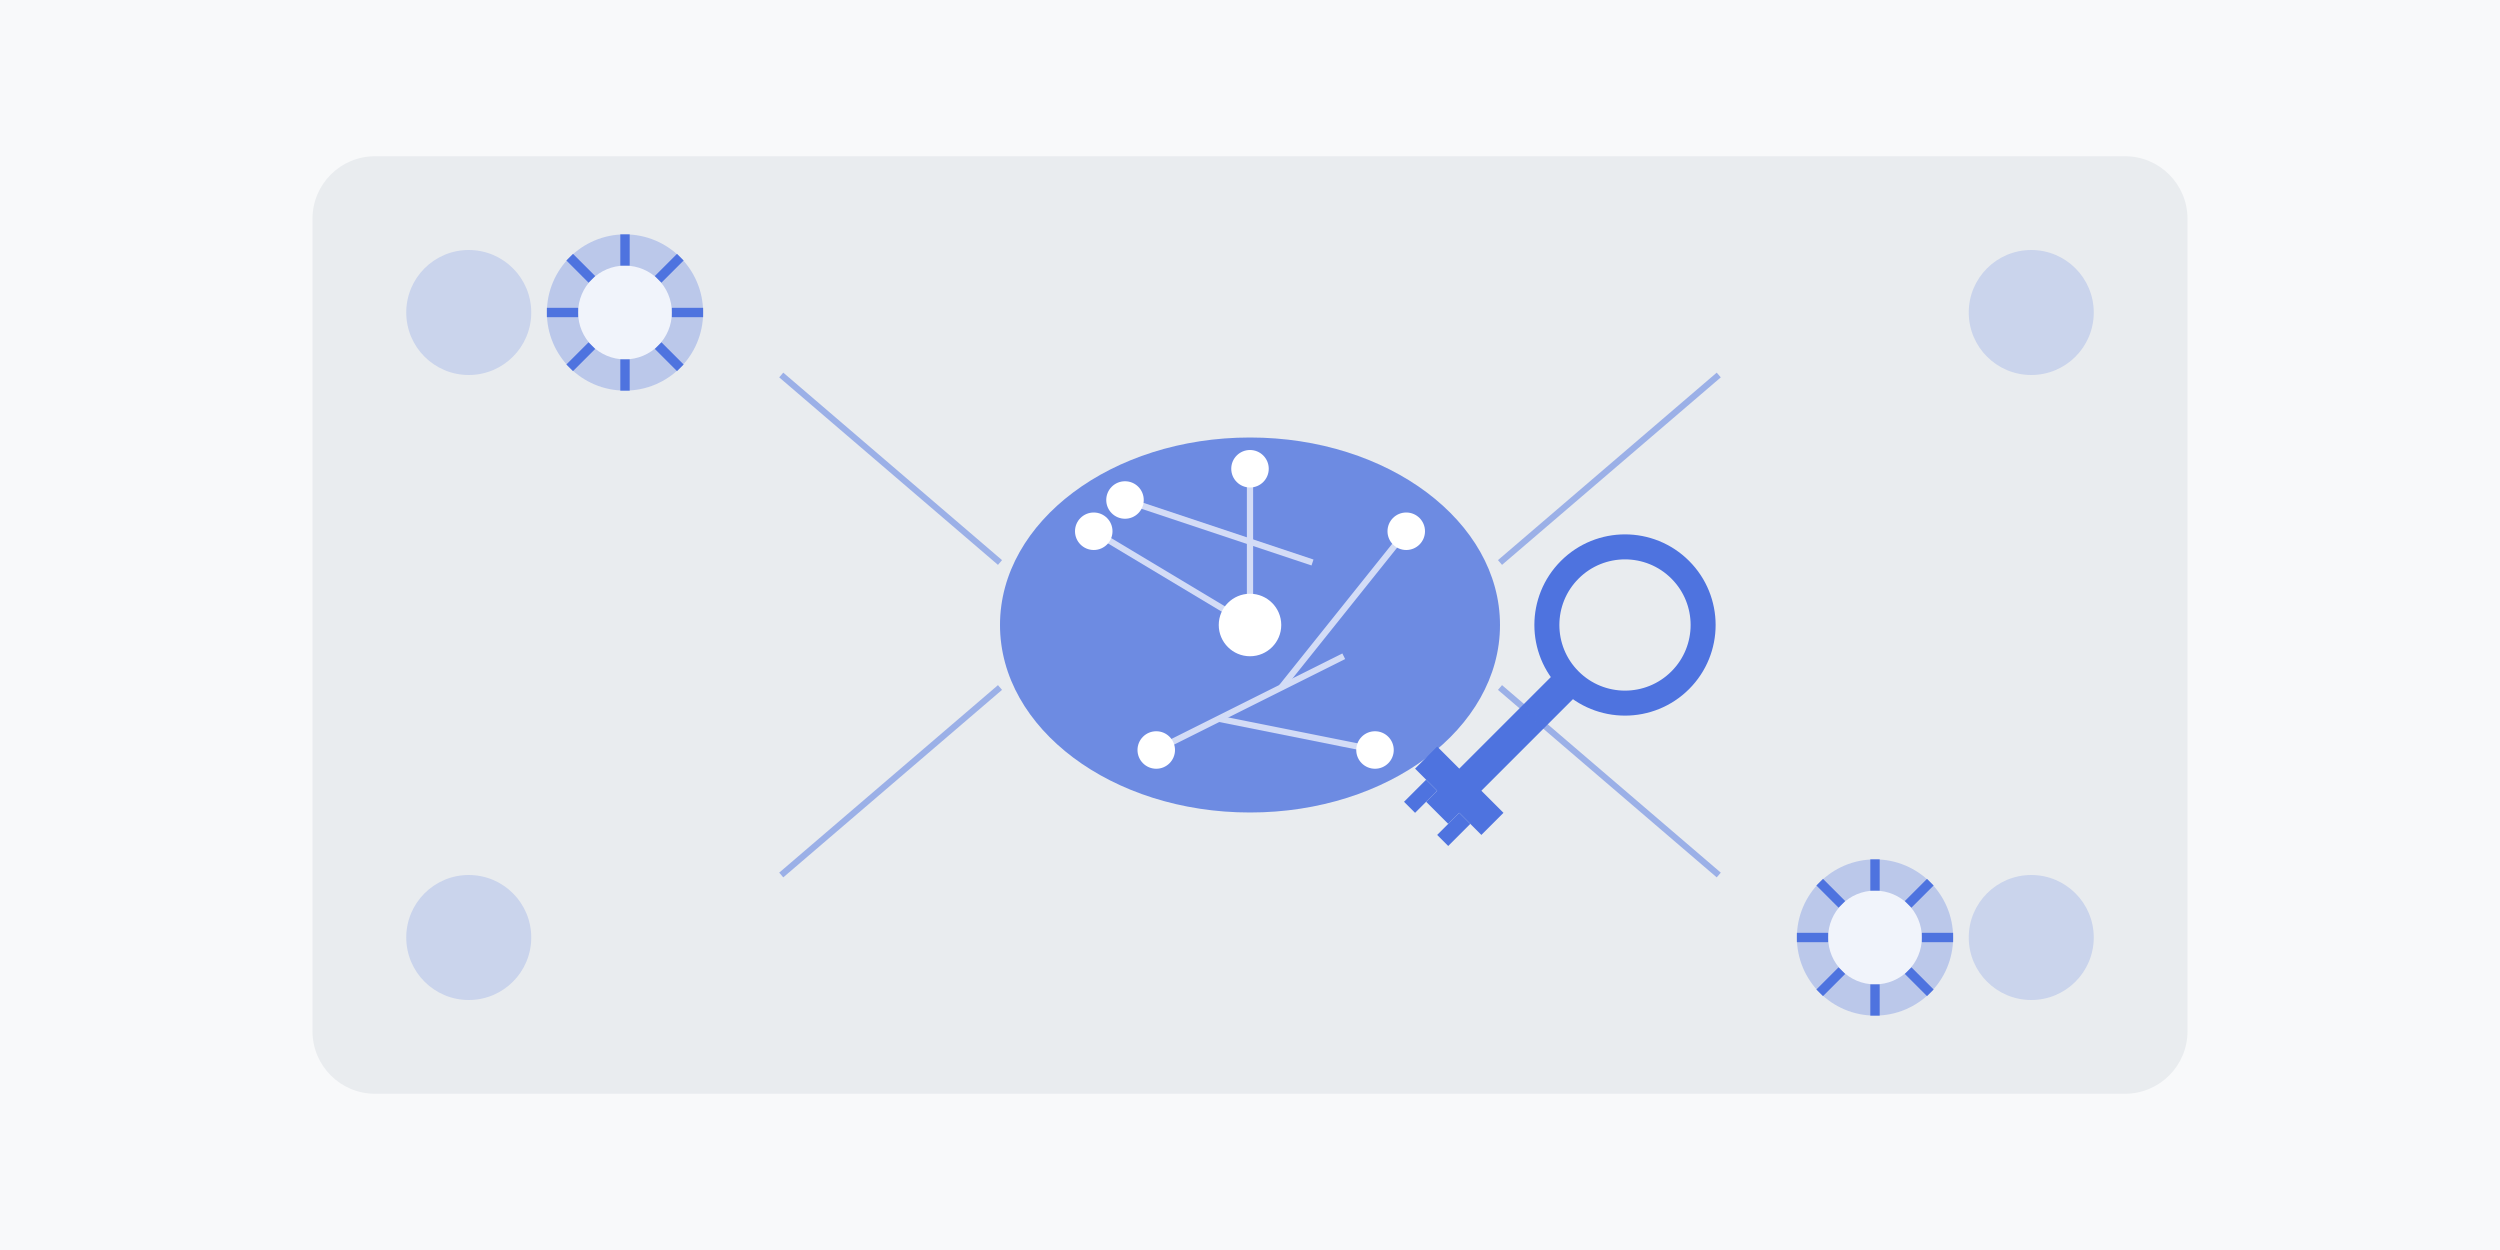
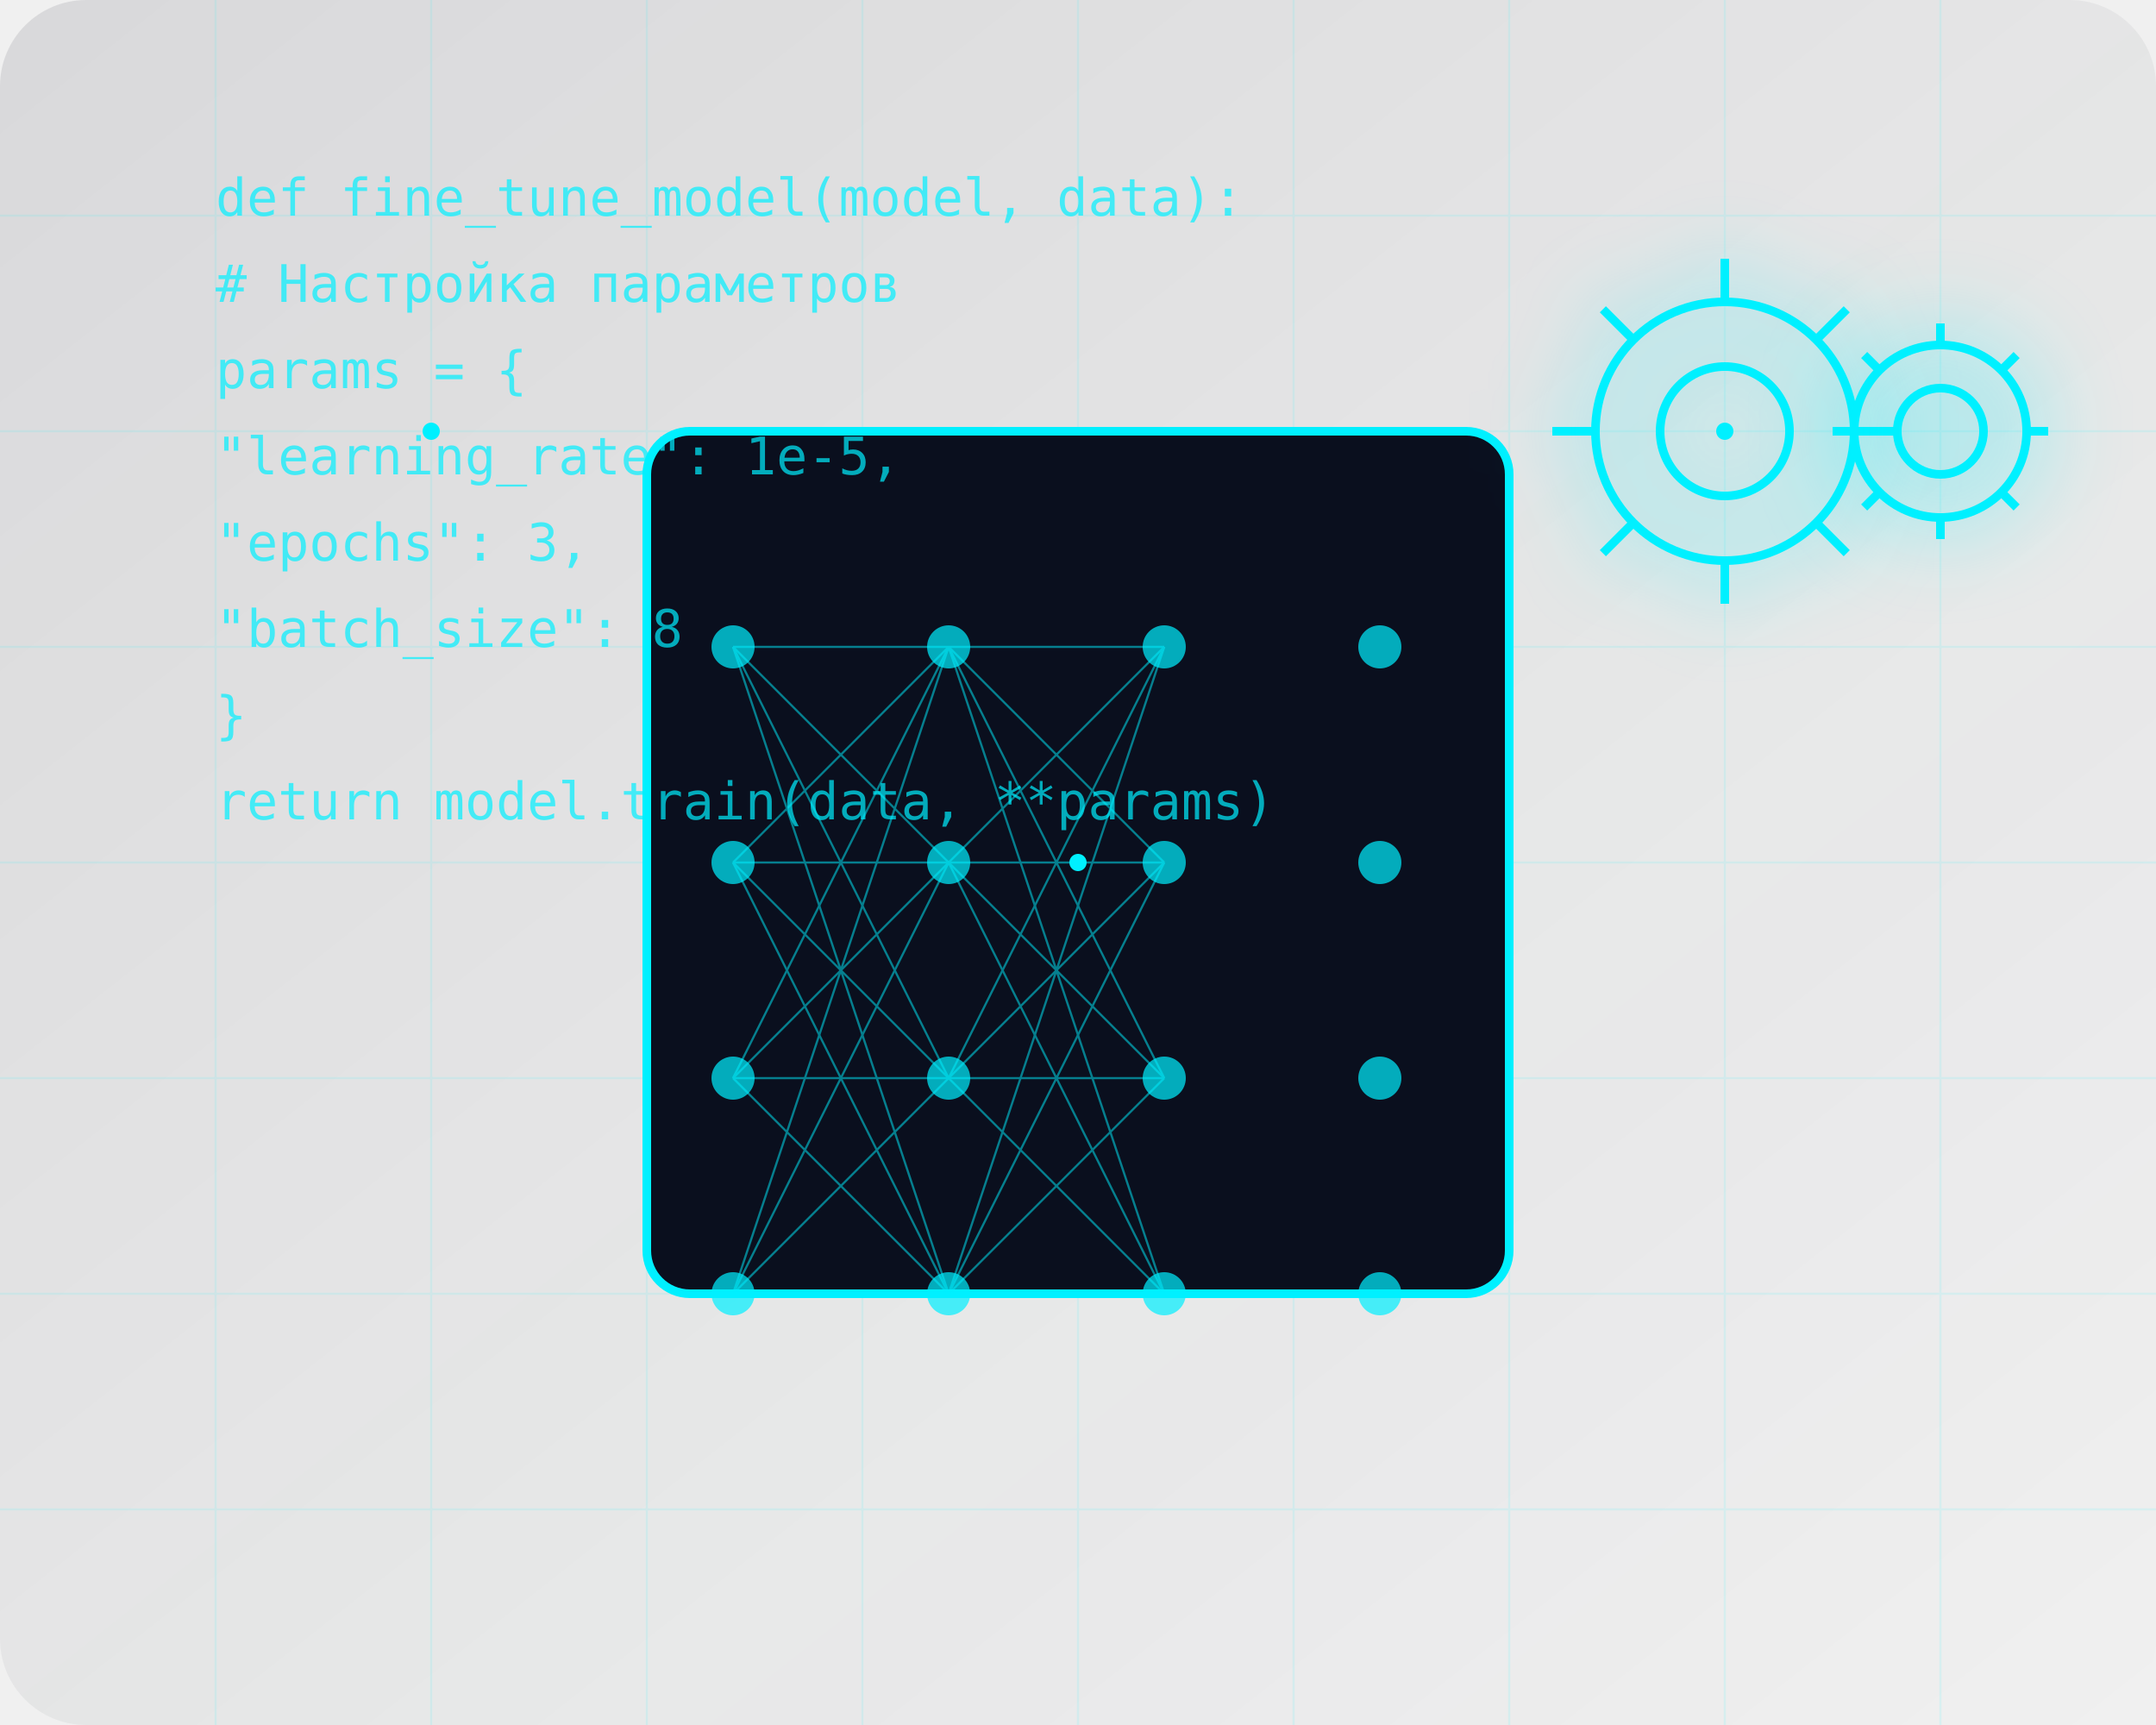
- <svg xmlns="http://www.w3.org/2000/svg" width="800" height="400" viewBox="0 0 800 400">
-   <rect width="800" height="400" fill="#f8f9fa" />
-   <rect x="100" y="50" width="600" height="300" rx="20" ry="20" fill="#e9ecef" />
-   <g transform="translate(400, 200)">
-     <ellipse cx="0" cy="0" rx="80" ry="60" fill="#4e73df" opacity="0.8" />
-     <g stroke="#ffffff" stroke-width="2" opacity="0.7">
-       <line x1="-50" y1="-30" x2="0" y2="0" />
-       <line x1="-40" y1="-40" x2="20" y2="-20" />
-       <line x1="-30" y1="40" x2="30" y2="10" />
-       <line x1="50" y1="-30" x2="10" y2="20" />
-       <line x1="40" y1="40" x2="-10" y2="30" />
-       <line x1="0" y1="-50" x2="0" y2="0" />
-     </g>
-     <g fill="#ffffff">
-       <circle cx="-50" cy="-30" r="6" />
-       <circle cx="-40" cy="-40" r="6" />
-       <circle cx="-30" cy="40" r="6" />
-       <circle cx="50" cy="-30" r="6" />
-       <circle cx="40" cy="40" r="6" />
-       <circle cx="0" cy="-50" r="6" />
-       <circle cx="0" cy="0" r="10" />
-     </g>
-     <g transform="translate(120, 0) rotate(45)">
-       <circle cx="0" cy="0" r="25" stroke="#4e73df" stroke-width="8" fill="none" />
-       <rect x="-5" y="25" width="10" height="60" fill="#4e73df" />
-       <rect x="-15" y="70" width="30" height="10" fill="#4e73df" />
-       <rect x="-10" y="80" width="5" height="10" fill="#4e73df" />
-       <rect x="5" y="80" width="5" height="10" fill="#4e73df" />
+ <svg xmlns="http://www.w3.org/2000/svg" width="500" height="400" viewBox="0 0 500 400" fill="none">
+   <defs>
+     <linearGradient id="bgGradient" x1="0%" y1="0%" x2="100%" y2="100%">
+       <stop offset="0%" stop-color="#0A0F1E" stop-opacity="0.1" />
+       <stop offset="100%" stop-color="#0A0F1E" stop-opacity="0" />
+     </linearGradient>
+     <linearGradient id="glowGradient" x1="50%" y1="0%" x2="50%" y2="100%">
+       <stop offset="0%" stop-color="#00F0FF" stop-opacity="0.2" />
+       <stop offset="100%" stop-color="#00F0FF" stop-opacity="0" />
+     </linearGradient>
+     <filter id="glow" x="-50%" y="-50%" width="200%" height="200%">
+       <feGaussianBlur in="SourceGraphic" stdDeviation="10" result="blur" />
+       <feComposite in="blur" operator="over" in2="SourceGraphic" />
+     </filter>
+   </defs>
+   <rect width="500" height="400" fill="url(#bgGradient)" rx="20" />
+   <g opacity="0.1" stroke="#00F0FF" stroke-width="0.5">
+     <line x1="50" y1="0" x2="50" y2="400" />
+     <line x1="100" y1="0" x2="100" y2="400" />
+     <line x1="150" y1="0" x2="150" y2="400" />
+     <line x1="200" y1="0" x2="200" y2="400" />
+     <line x1="250" y1="0" x2="250" y2="400" />
+     <line x1="300" y1="0" x2="300" y2="400" />
+     <line x1="350" y1="0" x2="350" y2="400" />
+     <line x1="400" y1="0" x2="400" y2="400" />
+     <line x1="450" y1="0" x2="450" y2="400" />
+     <line x1="0" y1="50" x2="500" y2="50" />
+     <line x1="0" y1="100" x2="500" y2="100" />
+     <line x1="0" y1="150" x2="500" y2="150" />
+     <line x1="0" y1="200" x2="500" y2="200" />
+     <line x1="0" y1="250" x2="500" y2="250" />
+     <line x1="0" y1="300" x2="500" y2="300" />
+     <line x1="0" y1="350" x2="500" y2="350" />
+   </g>
+   <g transform="translate(150, 100)">
+     <rect x="0" y="0" width="200" height="200" rx="10" fill="#0A0F1E" stroke="#00F0FF" stroke-width="2" />
+     <g transform="translate(20, 20)">
+       <g>
+         <circle cx="0" cy="30" r="5" fill="#00F0FF" opacity="0.7" />
+         <circle cx="0" cy="80" r="5" fill="#00F0FF" opacity="0.7" />
+         <circle cx="0" cy="130" r="5" fill="#00F0FF" opacity="0.7" />
+         <circle cx="0" cy="180" r="5" fill="#00F0FF" opacity="0.7" />
+       </g>
+       <g>
+         <circle cx="50" cy="30" r="5" fill="#00F0FF" opacity="0.7" />
+         <circle cx="50" cy="80" r="5" fill="#00F0FF" opacity="0.7" />
+         <circle cx="50" cy="130" r="5" fill="#00F0FF" opacity="0.7" />
+         <circle cx="50" cy="180" r="5" fill="#00F0FF" opacity="0.7" />
+       </g>
+       <g>
+         <circle cx="100" cy="30" r="5" fill="#00F0FF" opacity="0.7" />
+         <circle cx="100" cy="80" r="5" fill="#00F0FF" opacity="0.7" />
+         <circle cx="100" cy="130" r="5" fill="#00F0FF" opacity="0.7" />
+         <circle cx="100" cy="180" r="5" fill="#00F0FF" opacity="0.7" />
+       </g>
+       <g>
+         <circle cx="150" cy="30" r="5" fill="#00F0FF" opacity="0.7" />
+         <circle cx="150" cy="80" r="5" fill="#00F0FF" opacity="0.7" />
+         <circle cx="150" cy="130" r="5" fill="#00F0FF" opacity="0.7" />
+         <circle cx="150" cy="180" r="5" fill="#00F0FF" opacity="0.7" />
+       </g>
+       <g stroke="#00F0FF" stroke-width="0.5" opacity="0.5">
+         <line x1="0" y1="30" x2="50" y2="30" />
+         <line x1="0" y1="30" x2="50" y2="80" />
+         <line x1="0" y1="30" x2="50" y2="130" />
+         <line x1="0" y1="30" x2="50" y2="180" />
+         <line x1="0" y1="80" x2="50" y2="30" />
+         <line x1="0" y1="80" x2="50" y2="80" />
+         <line x1="0" y1="80" x2="50" y2="130" />
+         <line x1="0" y1="80" x2="50" y2="180" />
+         <line x1="0" y1="130" x2="50" y2="30" />
+         <line x1="0" y1="130" x2="50" y2="80" />
+         <line x1="0" y1="130" x2="50" y2="130" />
+         <line x1="0" y1="130" x2="50" y2="180" />
+         <line x1="0" y1="180" x2="50" y2="30" />
+         <line x1="0" y1="180" x2="50" y2="80" />
+         <line x1="0" y1="180" x2="50" y2="130" />
+         <line x1="0" y1="180" x2="50" y2="180" />
+         <line x1="50" y1="30" x2="100" y2="30" />
+         <line x1="50" y1="30" x2="100" y2="80" />
+         <line x1="50" y1="30" x2="100" y2="130" />
+         <line x1="50" y1="30" x2="100" y2="180" />
+         <line x1="50" y1="80" x2="100" y2="30" />
+         <line x1="50" y1="80" x2="100" y2="80" />
+         <line x1="50" y1="80" x2="100" y2="130" />
+         <line x1="50" y1="80" x2="100" y2="180" />
+         <line x1="50" y1="130" x2="100" y2="30" />
+         <line x1="50" y1="130" x2="100" y2="80" />
+         <line x1="50" y1="130" x2="100" y2="130" />
+         <line x1="50" y1="130" x2="100" y2="180" />
+         <line x1="50" y1="180" x2="100" y2="30" />
+         <line x1="50" y1="180" x2="100" y2="80" />
+         <line x1="50" y1="180" x2="100" y2="130" />
+         <line x1="50" y1="180" x2="100" y2="180" />
+       </g>
    </g>
  </g>
-   <g transform="translate(200, 100)">
-     <circle cx="0" cy="0" r="25" fill="#4e73df" opacity="0.3" />
-     <circle cx="0" cy="0" r="15" fill="#ffffff" opacity="0.8" />
-     <g stroke="#4e73df" stroke-width="3">
-       <line x1="0" y1="-15" x2="0" y2="-25" />
-       <line x1="10.6" y1="-10.6" x2="17.7" y2="-17.7" />
-       <line x1="15" y1="0" x2="25" y2="0" />
-       <line x1="10.6" y1="10.6" x2="17.7" y2="17.7" />
-       <line x1="0" y1="15" x2="0" y2="25" />
-       <line x1="-10.6" y1="10.6" x2="-17.7" y2="17.7" />
-       <line x1="-15" y1="0" x2="-25" y2="0" />
-       <line x1="-10.6" y1="-10.6" x2="-17.7" y2="-17.7" />
+   <g transform="translate(50, 50)">
+     <text x="0" y="0" fill="#00F0FF" opacity="0.7" font-family="monospace" font-size="12">
+       <tspan x="0" y="0">def fine_tune_model(model, data):</tspan>
+       <tspan x="0" y="20">    # Настройка параметров</tspan>
+       <tspan x="0" y="40">    params = {</tspan>
+       <tspan x="0" y="60">        "learning_rate": 1e-5,</tspan>
+       <tspan x="0" y="80">        "epochs": 3,</tspan>
+       <tspan x="0" y="100">        "batch_size": 8</tspan>
+       <tspan x="0" y="120">    }</tspan>
+       <tspan x="0" y="140">    return model.train(data, **params)</tspan>
+     </text>
+   </g>
+   <g transform="translate(400, 100)">
+     <g transform="rotate(0, 0, 0)" filter="url(#glow)">
+       <circle cx="0" cy="0" r="30" fill="none" stroke="#00F0FF" stroke-width="2" />
+       <path d="M0,-40 L0,-30 M28.28,-28.28 L21.21,-21.21 M40,0 L30,0 M28.28,28.28 L21.21,21.21 M0,40 L0,30 M-28.28,28.28 L-21.21,21.21 M-40,0 L-30,0 M-28.28,-28.28 L-21.21,-21.21" stroke="#00F0FF" stroke-width="2" />
+       <circle cx="0" cy="0" r="15" fill="none" stroke="#00F0FF" stroke-width="2" />
+       <animateTransform attributeName="transform" attributeType="XML" type="rotate" from="0 0 0" to="360 0 0" dur="20s" repeatCount="indefinite" />
+     </g>
+     <g transform="translate(50, 0) rotate(0, 0, 0)" filter="url(#glow)">
+       <circle cx="0" cy="0" r="20" fill="none" stroke="#00F0FF" stroke-width="2" />
+       <path d="M0,-25 L0,-20 M17.68,-17.68 L14.14,-14.14 M25,0 L20,0 M17.68,17.68 L14.14,14.14 M0,25 L0,20 M-17.68,17.68 L-14.14,14.14 M-25,0 L-20,0 M-17.68,-17.68 L-14.14,-14.14" stroke="#00F0FF" stroke-width="2" />
+       <circle cx="0" cy="0" r="10" fill="none" stroke="#00F0FF" stroke-width="2" />
+       <animateTransform attributeName="transform" attributeType="XML" type="rotate" from="0 0 0" to="-360 0 0" dur="15s" repeatCount="indefinite" />
    </g>
  </g>
-   <g transform="translate(600, 300)">
-     <circle cx="0" cy="0" r="25" fill="#4e73df" opacity="0.3" />
-     <circle cx="0" cy="0" r="15" fill="#ffffff" opacity="0.8" />
-     <g stroke="#4e73df" stroke-width="3">
-       <line x1="0" y1="-15" x2="0" y2="-25" />
-       <line x1="10.6" y1="-10.6" x2="17.7" y2="-17.7" />
-       <line x1="15" y1="0" x2="25" y2="0" />
-       <line x1="10.6" y1="10.6" x2="17.7" y2="17.7" />
-       <line x1="0" y1="15" x2="0" y2="25" />
-       <line x1="-10.6" y1="10.6" x2="-17.7" y2="17.7" />
-       <line x1="-15" y1="0" x2="-25" y2="0" />
-       <line x1="-10.6" y1="-10.6" x2="-17.7" y2="-17.7" />
-     </g>
-   </g>
-   <g stroke="#4e73df" stroke-width="2" opacity="0.5">
-     <line x1="250" y1="120" x2="320" y2="180" />
-     <line x1="550" y1="120" x2="480" y2="180" />
-     <line x1="250" y1="280" x2="320" y2="220" />
-     <line x1="550" y1="280" x2="480" y2="220" />
-   </g>
-   <g fill="#4e73df" opacity="0.2">
-     <circle cx="150" cy="100" r="20" />
-     <circle cx="650" cy="100" r="20" />
-     <circle cx="150" cy="300" r="20" />
-     <circle cx="650" cy="300" r="20" />
+   <g>
+     <circle cx="100" cy="100" r="2" fill="#00F0FF">
+       <animate attributeName="cx" values="100;400;100" dur="5s" repeatCount="indefinite" />
+       <animate attributeName="cy" values="100;300;100" dur="5s" repeatCount="indefinite" />
+       <animate attributeName="opacity" values="0;1;0" dur="5s" repeatCount="indefinite" />
+     </circle>
+     <circle cx="400" cy="100" r="2" fill="#00F0FF">
+       <animate attributeName="cx" values="400;100;400" dur="7s" repeatCount="indefinite" />
+       <animate attributeName="cy" values="100;300;100" dur="7s" repeatCount="indefinite" />
+       <animate attributeName="opacity" values="0;1;0" dur="7s" repeatCount="indefinite" />
+     </circle>
+     <circle cx="250" cy="200" r="2" fill="#00F0FF">
+       <animate attributeName="cx" values="250;400;100;250" dur="10s" repeatCount="indefinite" />
+       <animate attributeName="cy" values="200;300;300;200" dur="10s" repeatCount="indefinite" />
+       <animate attributeName="opacity" values="0;1;1;0" dur="10s" repeatCount="indefinite" />
+     </circle>
  </g>
</svg>
